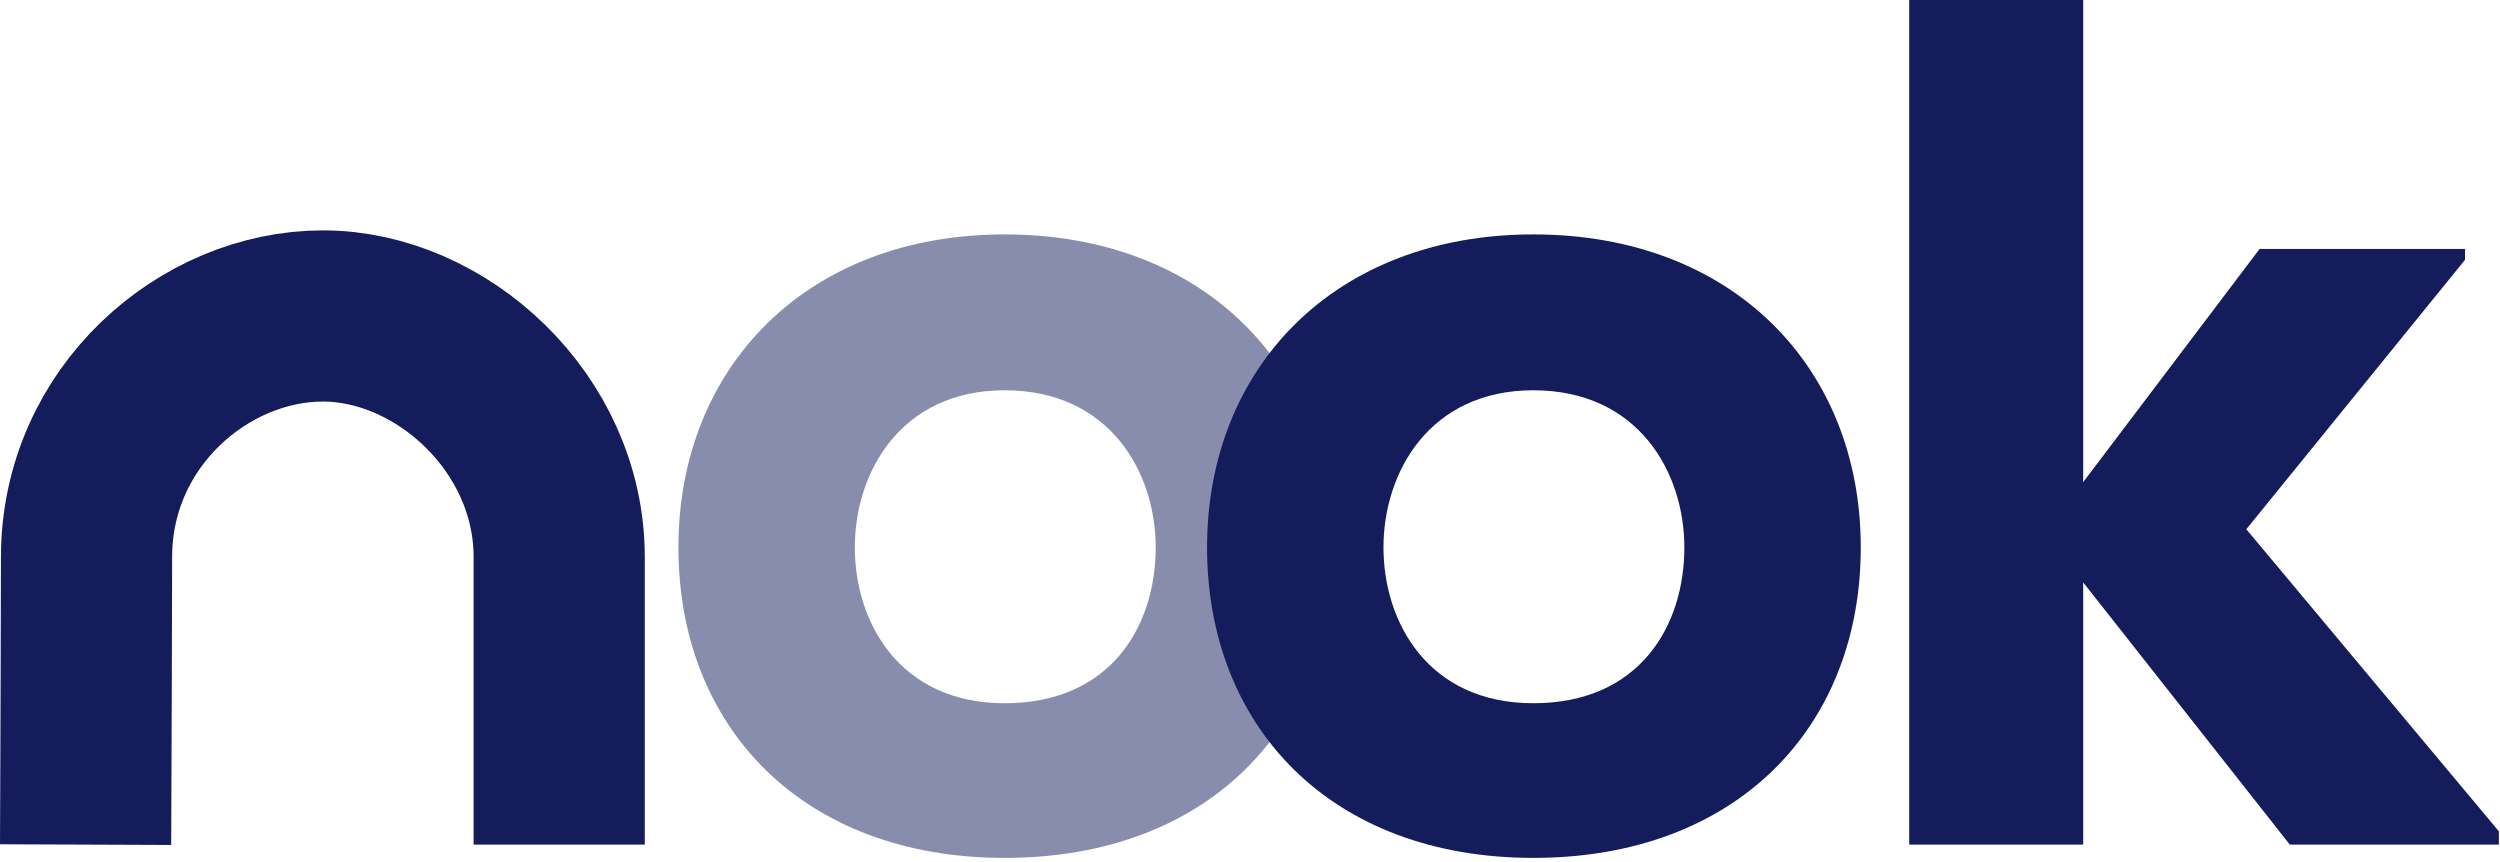
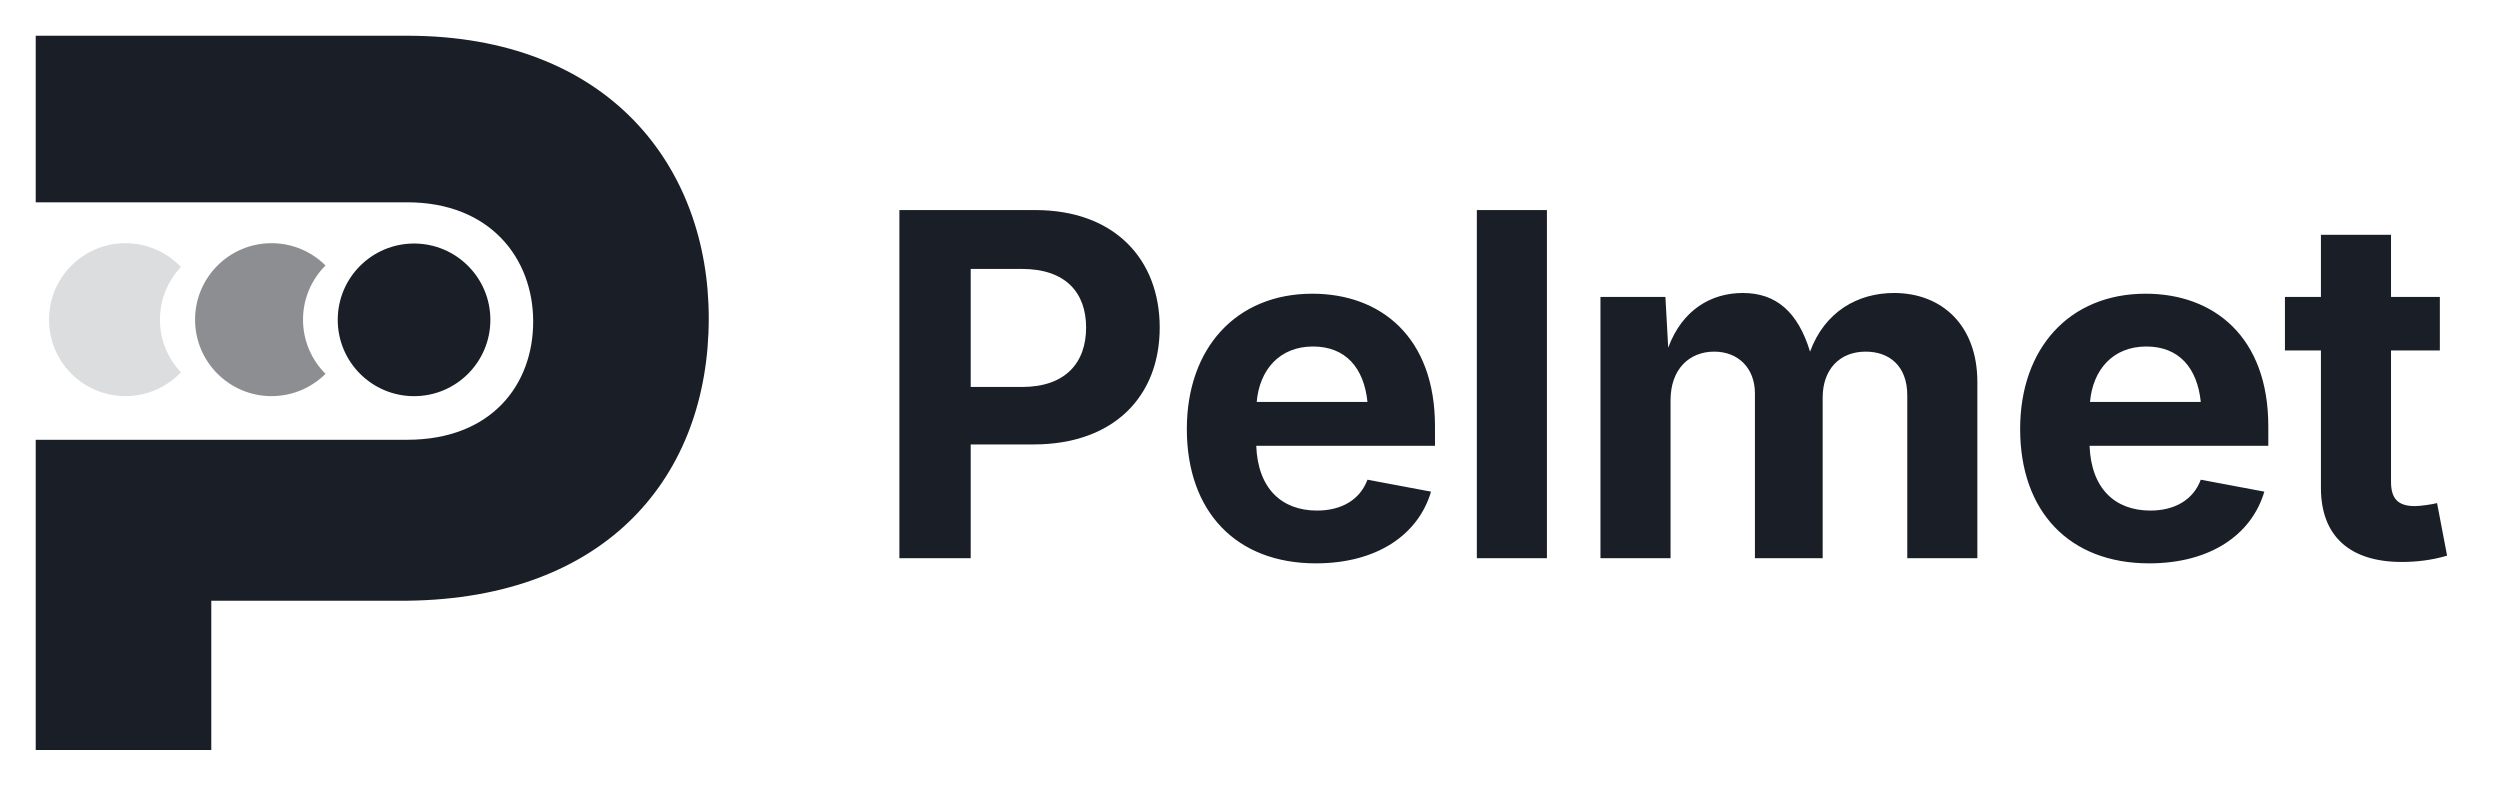
- <svg xmlns="http://www.w3.org/2000/svg" width="525" height="181" viewBox="0 0 525 181" fill="none">
-   <path opacity="0.5" d="M210.98 180.159C168.604 180.159 142.468 152.754 142.468 114.946C142.468 77.137 169.365 49.225 210.98 49.225C252.848 49.225 279.746 77.137 279.746 114.946C279.746 152.754 253.61 180.159 210.98 180.159ZM210.98 147.679C233.31 147.679 242.698 131.439 242.698 114.946C242.698 99.213 233.056 81.958 210.98 81.958C189.158 81.958 179.515 99.213 179.515 114.946C179.515 130.678 188.904 147.679 210.98 147.679Z" fill="#141C5B" />
-   <path d="M321.996 180.159C279.62 180.159 253.483 152.754 253.483 114.946C253.483 77.137 280.381 49.225 321.996 49.225C363.864 49.225 390.761 77.137 390.761 114.946C390.761 152.754 364.625 180.159 321.996 180.159ZM321.996 147.679C344.325 147.679 353.714 131.439 353.714 114.946C353.714 99.213 344.072 81.958 321.996 81.958C300.173 81.958 290.531 99.213 290.531 114.946C290.531 130.678 299.919 147.679 321.996 147.679Z" fill="#141C5B" />
-   <path d="M400.933 0H437.472V101.246L474.52 52.272H517.657V54.556L471.729 111.142L524.762 174.579V177.37H480.863L437.472 122.307V177.37H400.933V0Z" fill="#141C5B" />
-   <path d="M18.046 159.395C18.046 159.395 18.173 127.429 18.173 116.998C18.173 87.538 42.905 66.353 67.802 66.353C92.603 66.353 117.431 88.761 117.431 116.998C117.431 126.227 117.431 159.395 117.431 159.395" stroke="#141C5B" stroke-width="35.948" stroke-linecap="square" stroke-linejoin="round" />
+ <svg xmlns="http://www.w3.org/2000/svg" width="700" height="220" viewBox="0 0 700 220" fill="none" role="img" aria-label="Pelmet">
+   <g transform="translate(-168.05 -149.11) scale(0.51493)">
+     <path d="M547.735 309C657.283 309 711.751 379.992 711.751 462.612C711.751 548.292 656.671 615 547.735 616.224H441.247V697.4H345.775V528.708H441.247H547.735C593.635 528.708 616.279 498.72 616.279 464.448C616.279 430.176 593.023 399.576 547.735 399.576H441.247H345.775V309C414.319 309 479.803 309 547.735 309Z" fill="#1A1E27" />
+     <path d="M394.582 504.973C371.617 504.972 353 486.356 353 463.391C353 440.425 371.617 421.809 394.582 421.809C406.459 421.809 417.173 426.788 424.75 434.773C417.676 442.228 413.334 452.302 413.334 463.391C413.334 474.479 417.675 484.554 424.75 492.009C417.173 499.994 406.459 504.973 394.582 504.973Z" fill="#1A1E27" fill-opacity="0.15" />
+     <path d="M474.007 504.973C451.042 504.973 432.425 486.356 432.425 463.391C432.425 440.425 451.042 421.809 474.007 421.809C485.464 421.809 495.838 426.443 503.359 433.938C495.805 441.467 491.129 451.883 491.129 463.391C491.129 474.899 495.805 485.315 503.359 492.844C495.838 500.339 485.464 504.973 474.007 504.973Z" fill="#1A1E27" fill-opacity="0.5" />
+     <ellipse cx="551.502" cy="463.492" rx="41.5" ry="41.5" transform="rotate(-180 551.502 463.492)" fill="#1A1E27" />
+   </g>
+   <text x="243" y="156.3" font-family="-apple-system, 'SF Pro Display', 'SF Pro Text', 'Segoe UI', system-ui, sans-serif" font-size="134" font-weight="700" letter-spacing="-1.7" fill="#1A1E27">Pelmet</text>
</svg>
